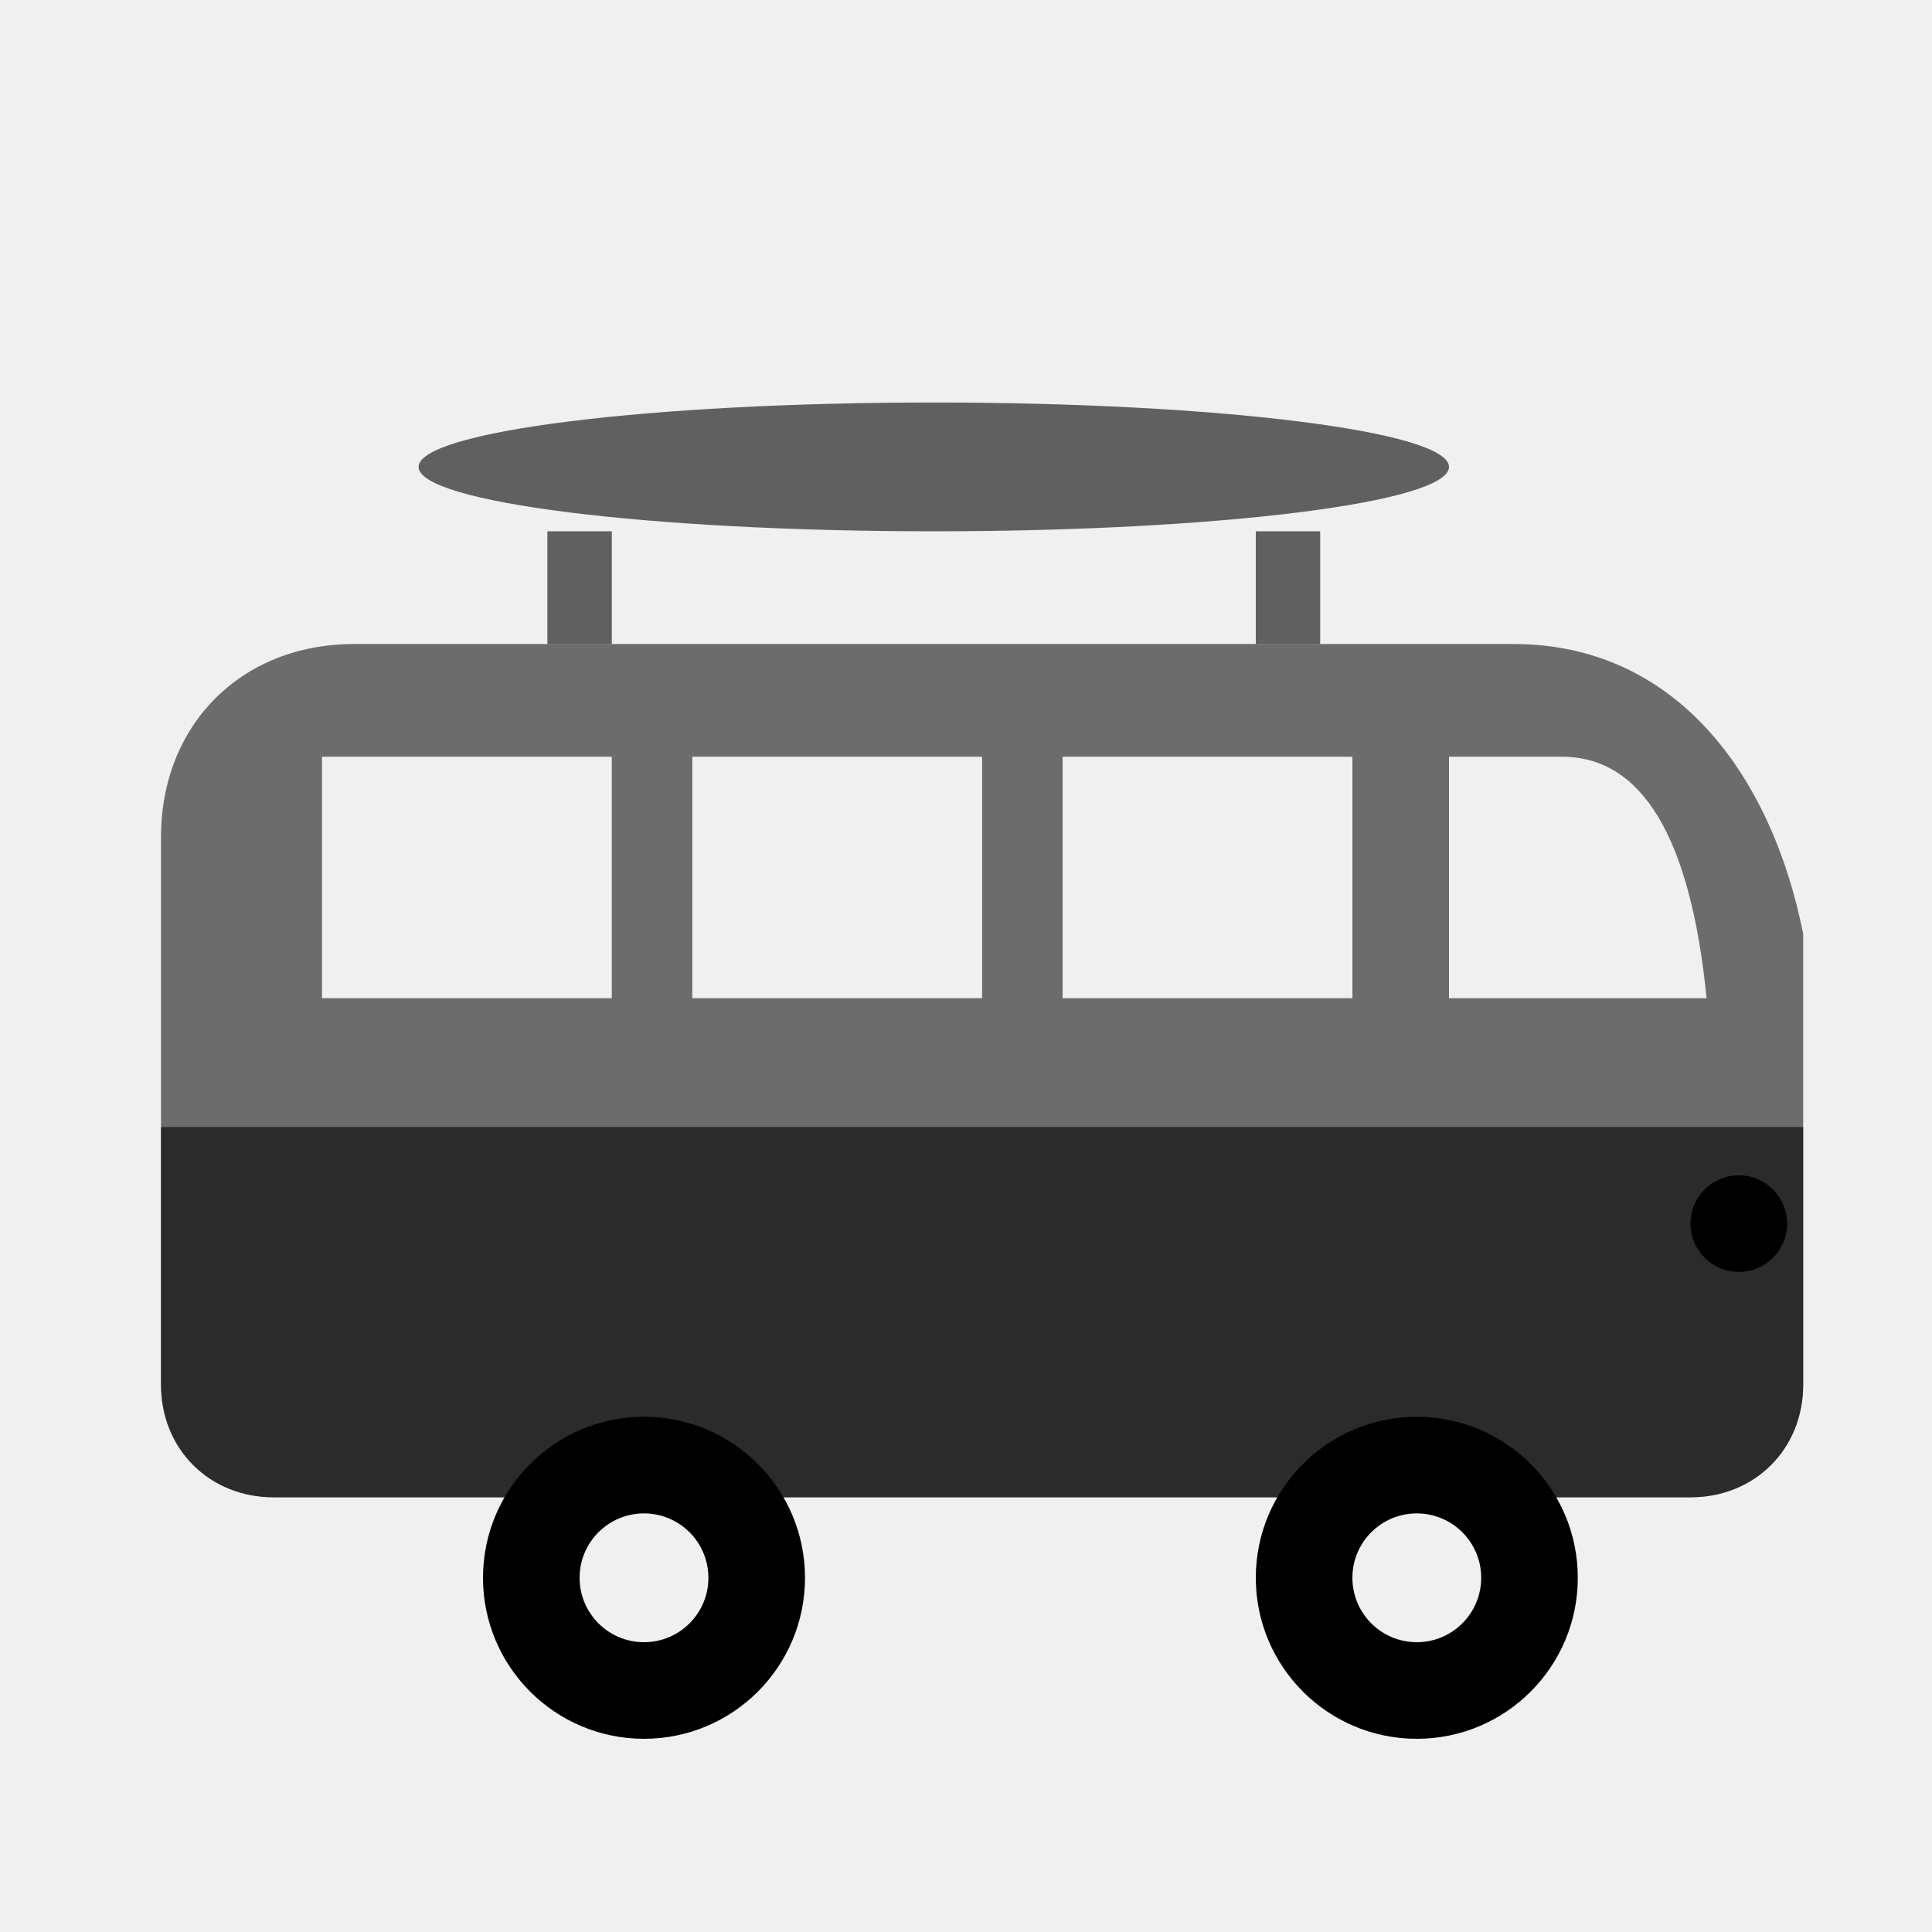
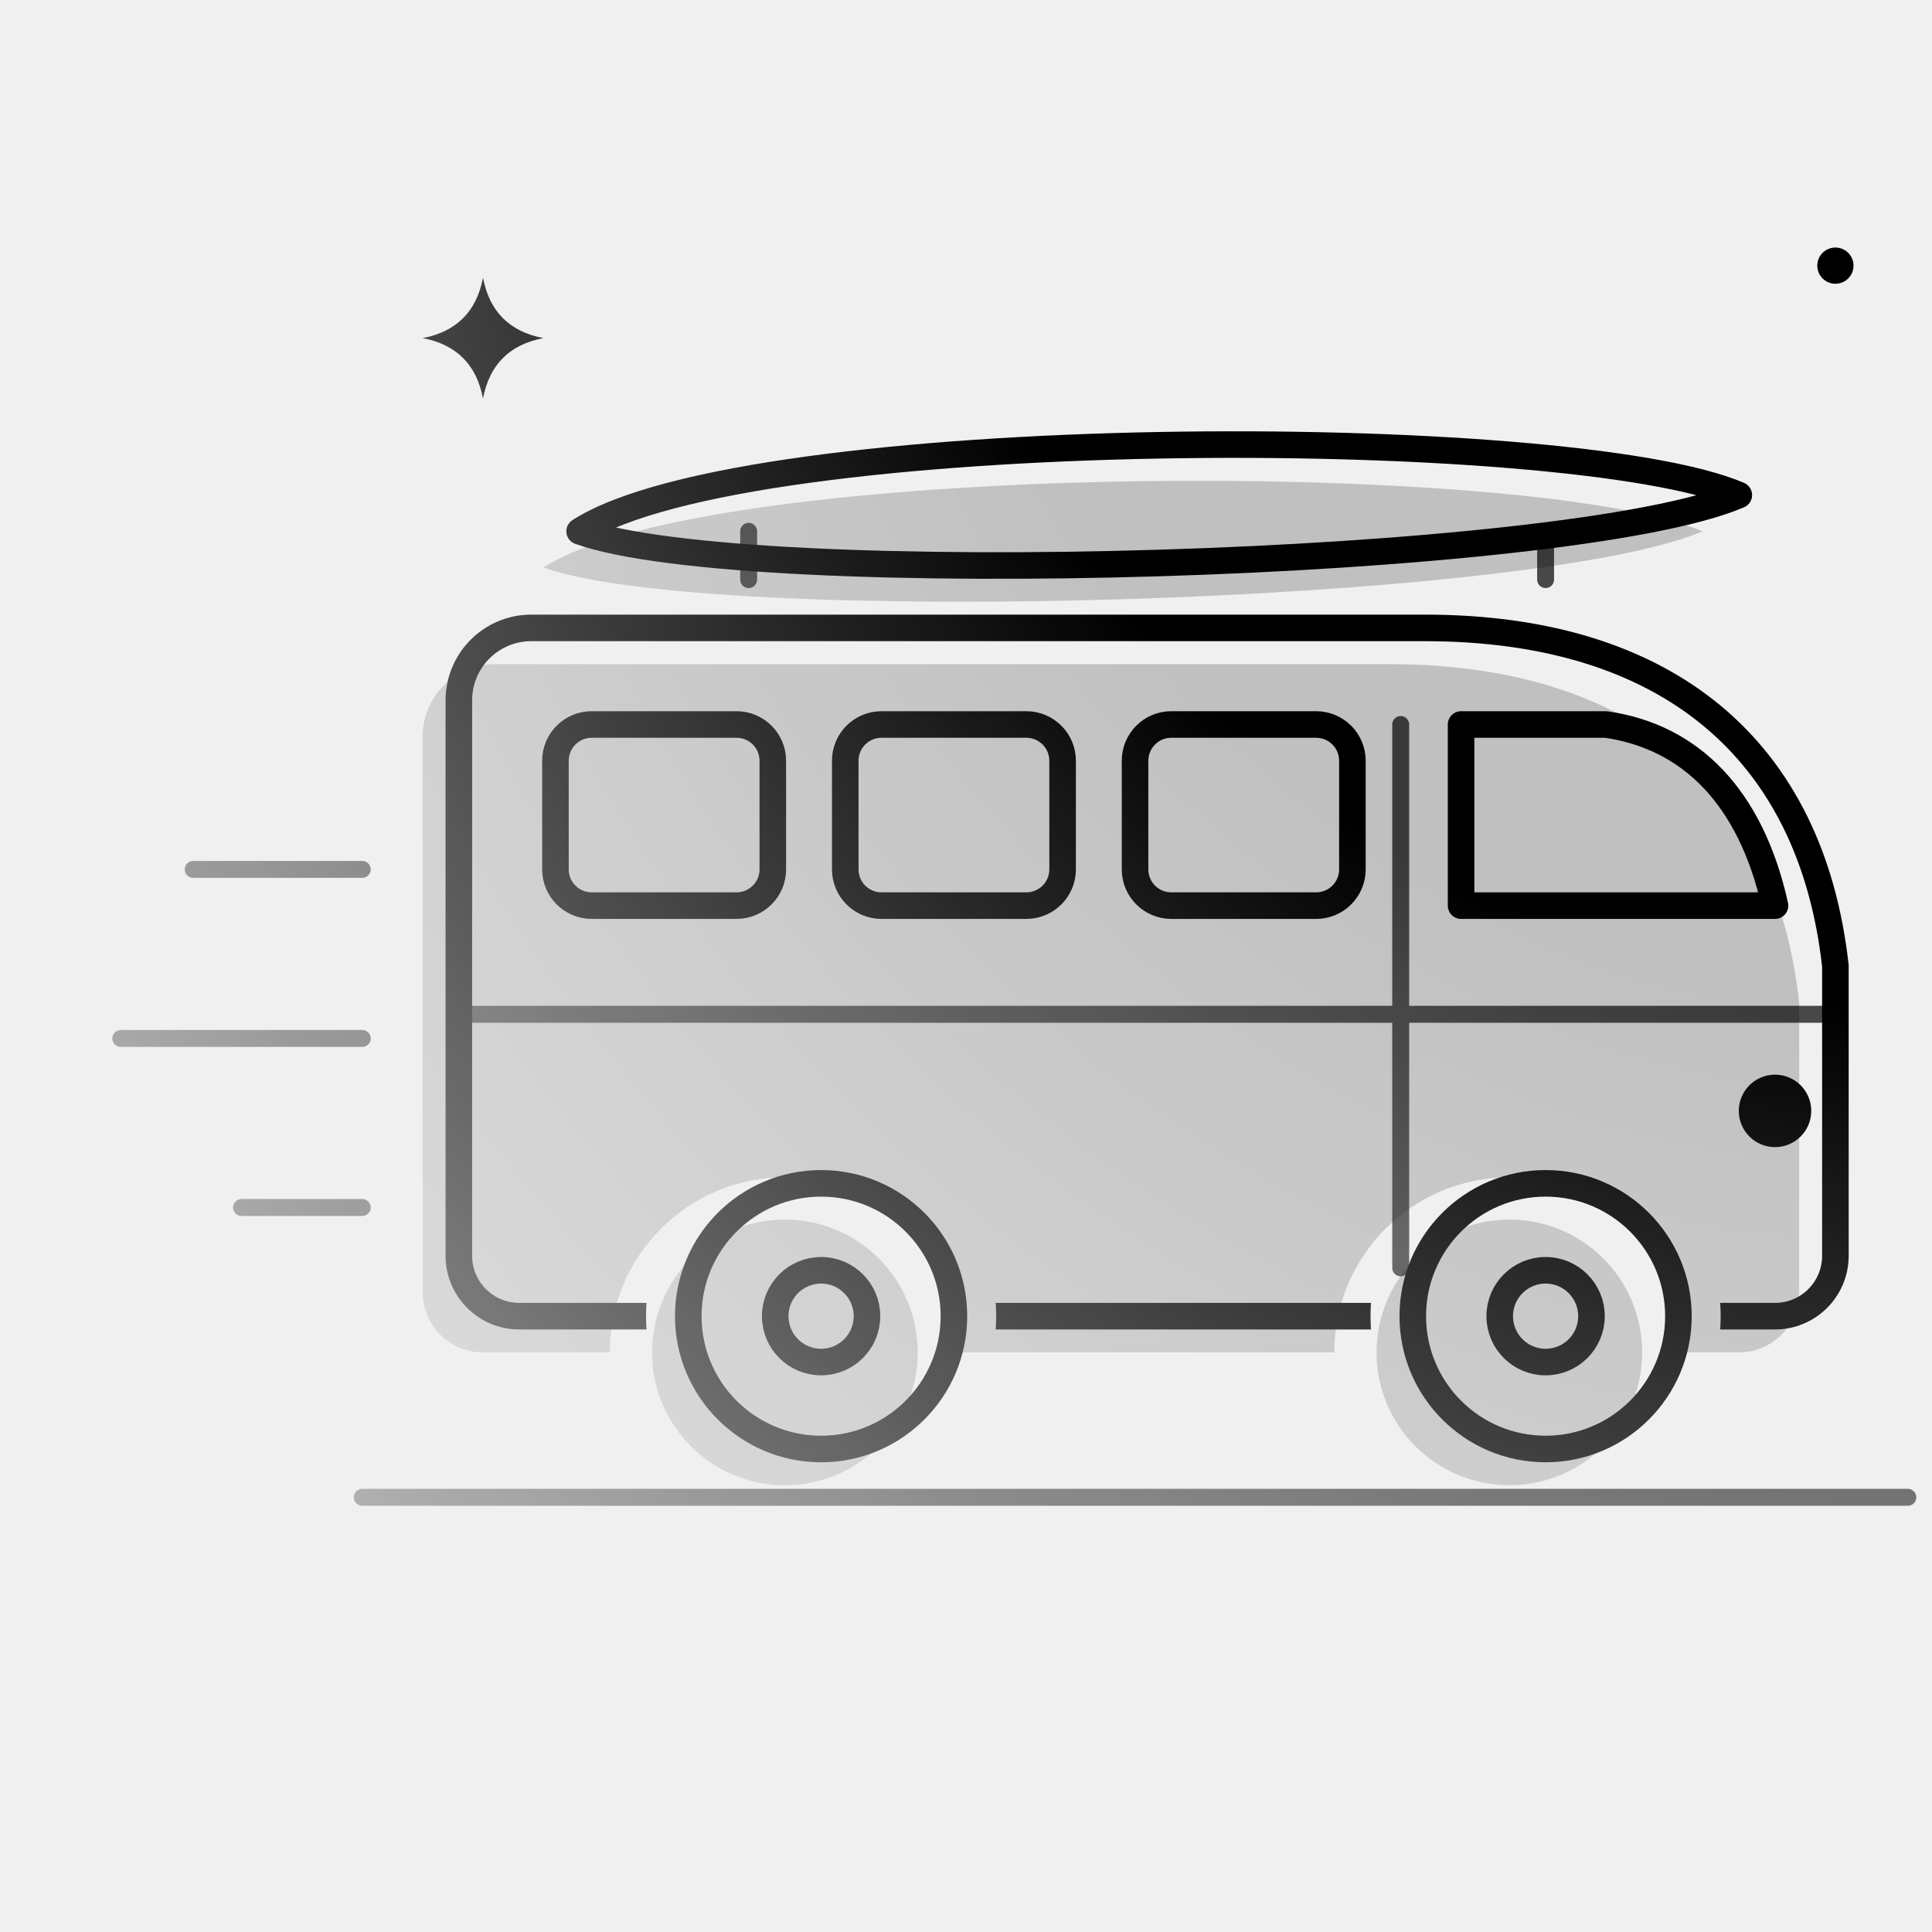
- <svg xmlns="http://www.w3.org/2000/svg" viewBox="0 0 120 120">
-   <ellipse cx="58" cy="29" rx="32" ry="4" opacity=".6" />
-   <rect x="34" y="33" width="4" height="7" opacity=".6" />
-   <rect x="78" y="33" width="4" height="7" opacity=".6" />
-   <path fill-rule="evenodd" opacity=".55" d="M22 40h72c10 0 16 8 18 18v28c0 4-3 7-7 7H17c-4 0-7-3-7-7V52c0-7 5-12 12-12zM20 47h18v15H20zM43 47h18v15H43zM66 47h18v15H66zM90 47h7c5 0 8 5 9 15H90z" />
-   <path d="M10 70h102v16c0 4-3 7-7 7H17c-4 0-7-3-7-7z" opacity=".6" />
-   <circle cx="108" cy="76" r="3" />
-   <path fill-rule="evenodd" d="M30 98a10 10 0 1 0 20 0 10 10 0 1 0-20 0zM36 98a4 4 0 1 0 8 0 4 4 0 1 0-8 0zM78 98a10 10 0 1 0 20 0 10 10 0 1 0-20 0zM84 98a4 4 0 1 0 8 0 4 4 0 1 0-8 0z" />
+ <svg xmlns="http://www.w3.org/2000/svg" viewBox="0 0 160 160">
+   <defs>
+     <radialGradient id="f" cx="1" cy="0" r="1.3">
+       <stop offset=".4" stop-color="#fff" />
+       <stop offset="1" stop-color="#fff" stop-opacity=".2" />
+     </radialGradient>
+     <mask id="m">
+       <rect width="160" height="160" fill="url(#f)" />
+     </mask>
+     <mask id="w">
+       <rect width="160" height="160" fill="#fff" />
+       <circle cx="68" cy="109" r="14.5" />
+       <circle cx="128" cy="109" r="14.5" />
+     </mask>
+   </defs>
+   <g mask="url(#m)">
+     <g mask="url(#w)" fill-opacity=".2" transform="translate(-3 3)">
+       <path d="M 44 52 H 118 C 138 52 150 62 152 80 V 104 a 5 5 0 0 1 -5 5 H 43 a 5 5 0 0 1 -5 -5 V 58 a 6 6 0 0 1 6 -6 ZM 48 44 C 62 35 130 35 144 41 C 130 47 62 49 48 44 Z" />
+     </g>
+     <path d="M 57 109 a 11 11 0 1 0 22 0 a 11 11 0 1 0 -22 0 ZM 117 109 a 11 11 0 1 0 22 0 a 11 11 0 1 0 -22 0 Z" fill-opacity=".2" transform="translate(-3 3)" />
+     <path d="M 44 52 H 118 C 138 52 150 62 152 80 V 104 a 5 5 0 0 1 -5 5 H 43 a 5 5 0 0 1 -5 -5 V 58 a 6 6 0 0 1 6 -6 Z" fill="none" stroke="#000" stroke-width="2.2" stroke-linecap="round" stroke-linejoin="round" mask="url(#w)" />
+     <path d="M 49 60 H 61 a 3 3 0 0 1 3 3 V 72 a 3 3 0 0 1 -3 3 H 49 a 3 3 0 0 1 -3 -3 V 63 a 3 3 0 0 1 3 -3 ZM 73 60 H 85 a 3 3 0 0 1 3 3 V 72 a 3 3 0 0 1 -3 3 H 73 a 3 3 0 0 1 -3 -3 V 63 a 3 3 0 0 1 3 -3 ZM 97 60 H 109 a 3 3 0 0 1 3 3 V 72 a 3 3 0 0 1 -3 3 H 97 a 3 3 0 0 1 -3 -3 V 63 a 3 3 0 0 1 3 -3 ZM 121 60 H 133 C 140 61 145 66 147 75 H 121 ZM 48 44 C 62 35 130 35 144 41 C 130 47 62 49 48 44 ZM 57 109 a 11 11 0 1 0 22 0 a 11 11 0 1 0 -22 0 ZM 64.2 109 a 3.8 3.8 0 1 0 7.6 0 a 3.8 3.8 0 1 0 -7.6 0 ZM 117 109 a 11 11 0 1 0 22 0 a 11 11 0 1 0 -22 0 ZM 124.2 109 a 3.8 3.8 0 1 0 7.6 0 a 3.8 3.8 0 1 0 -7.6 0 Z" fill="none" stroke="#000" stroke-width="2.2" stroke-linecap="round" stroke-linejoin="round" />
+     <path d="M 38 84 H 152M 116 60 V 105M 62 48 v -4 M 128 48 v -4M 30 124 H 158M 16 72 h 14 M 10 86 h 20 M 20 100 h 10" fill="none" stroke="#000" stroke-width="1.4" stroke-linecap="round" stroke-linejoin="round" opacity=".7" />
+     <path d="M 144 92 a 3 3 0 1 0 6 0 a 3 3 0 1 0 -6 0 ZM 40 23 Q 40.8 27.2 45 28 Q 40.8 28.8 40 33 Q 39.2 28.8 35 28 Q 39.2 27.2 40 23 ZM 150.5 22 a 1.5 1.5 0 1 0 3 0 a 1.5 1.5 0 1 0 -3 0 Z" />
+   </g>
</svg>
